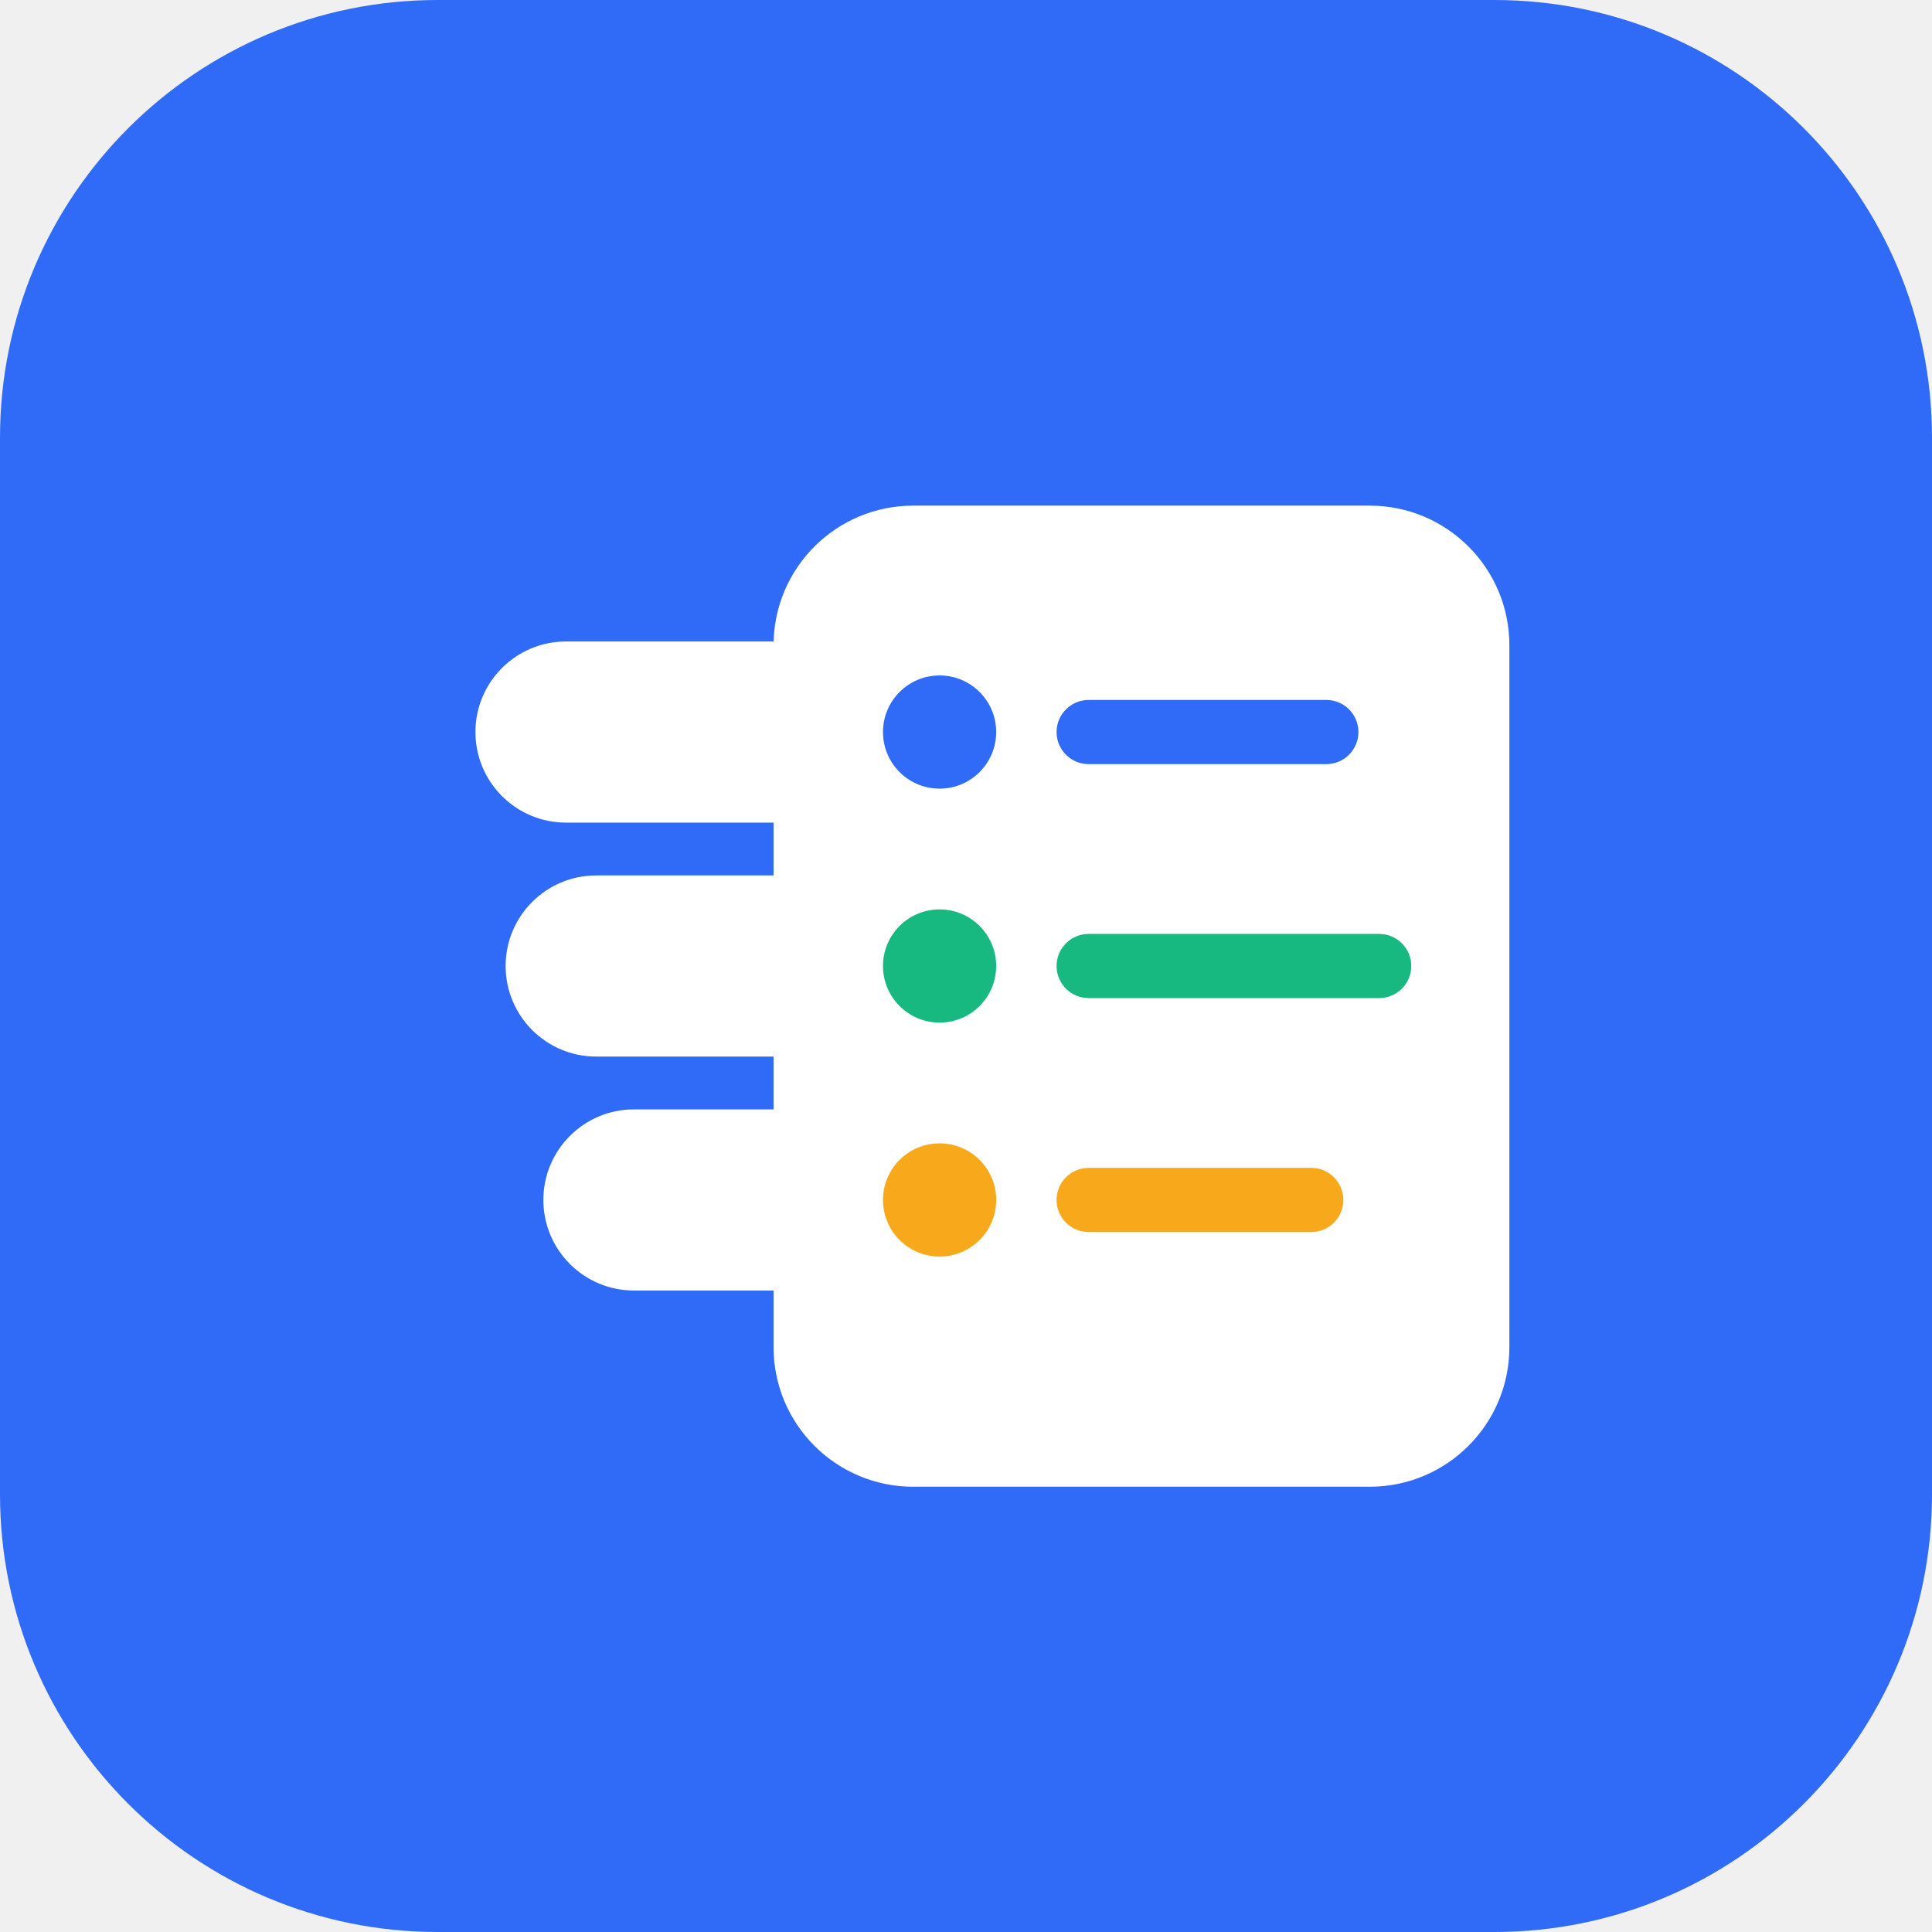
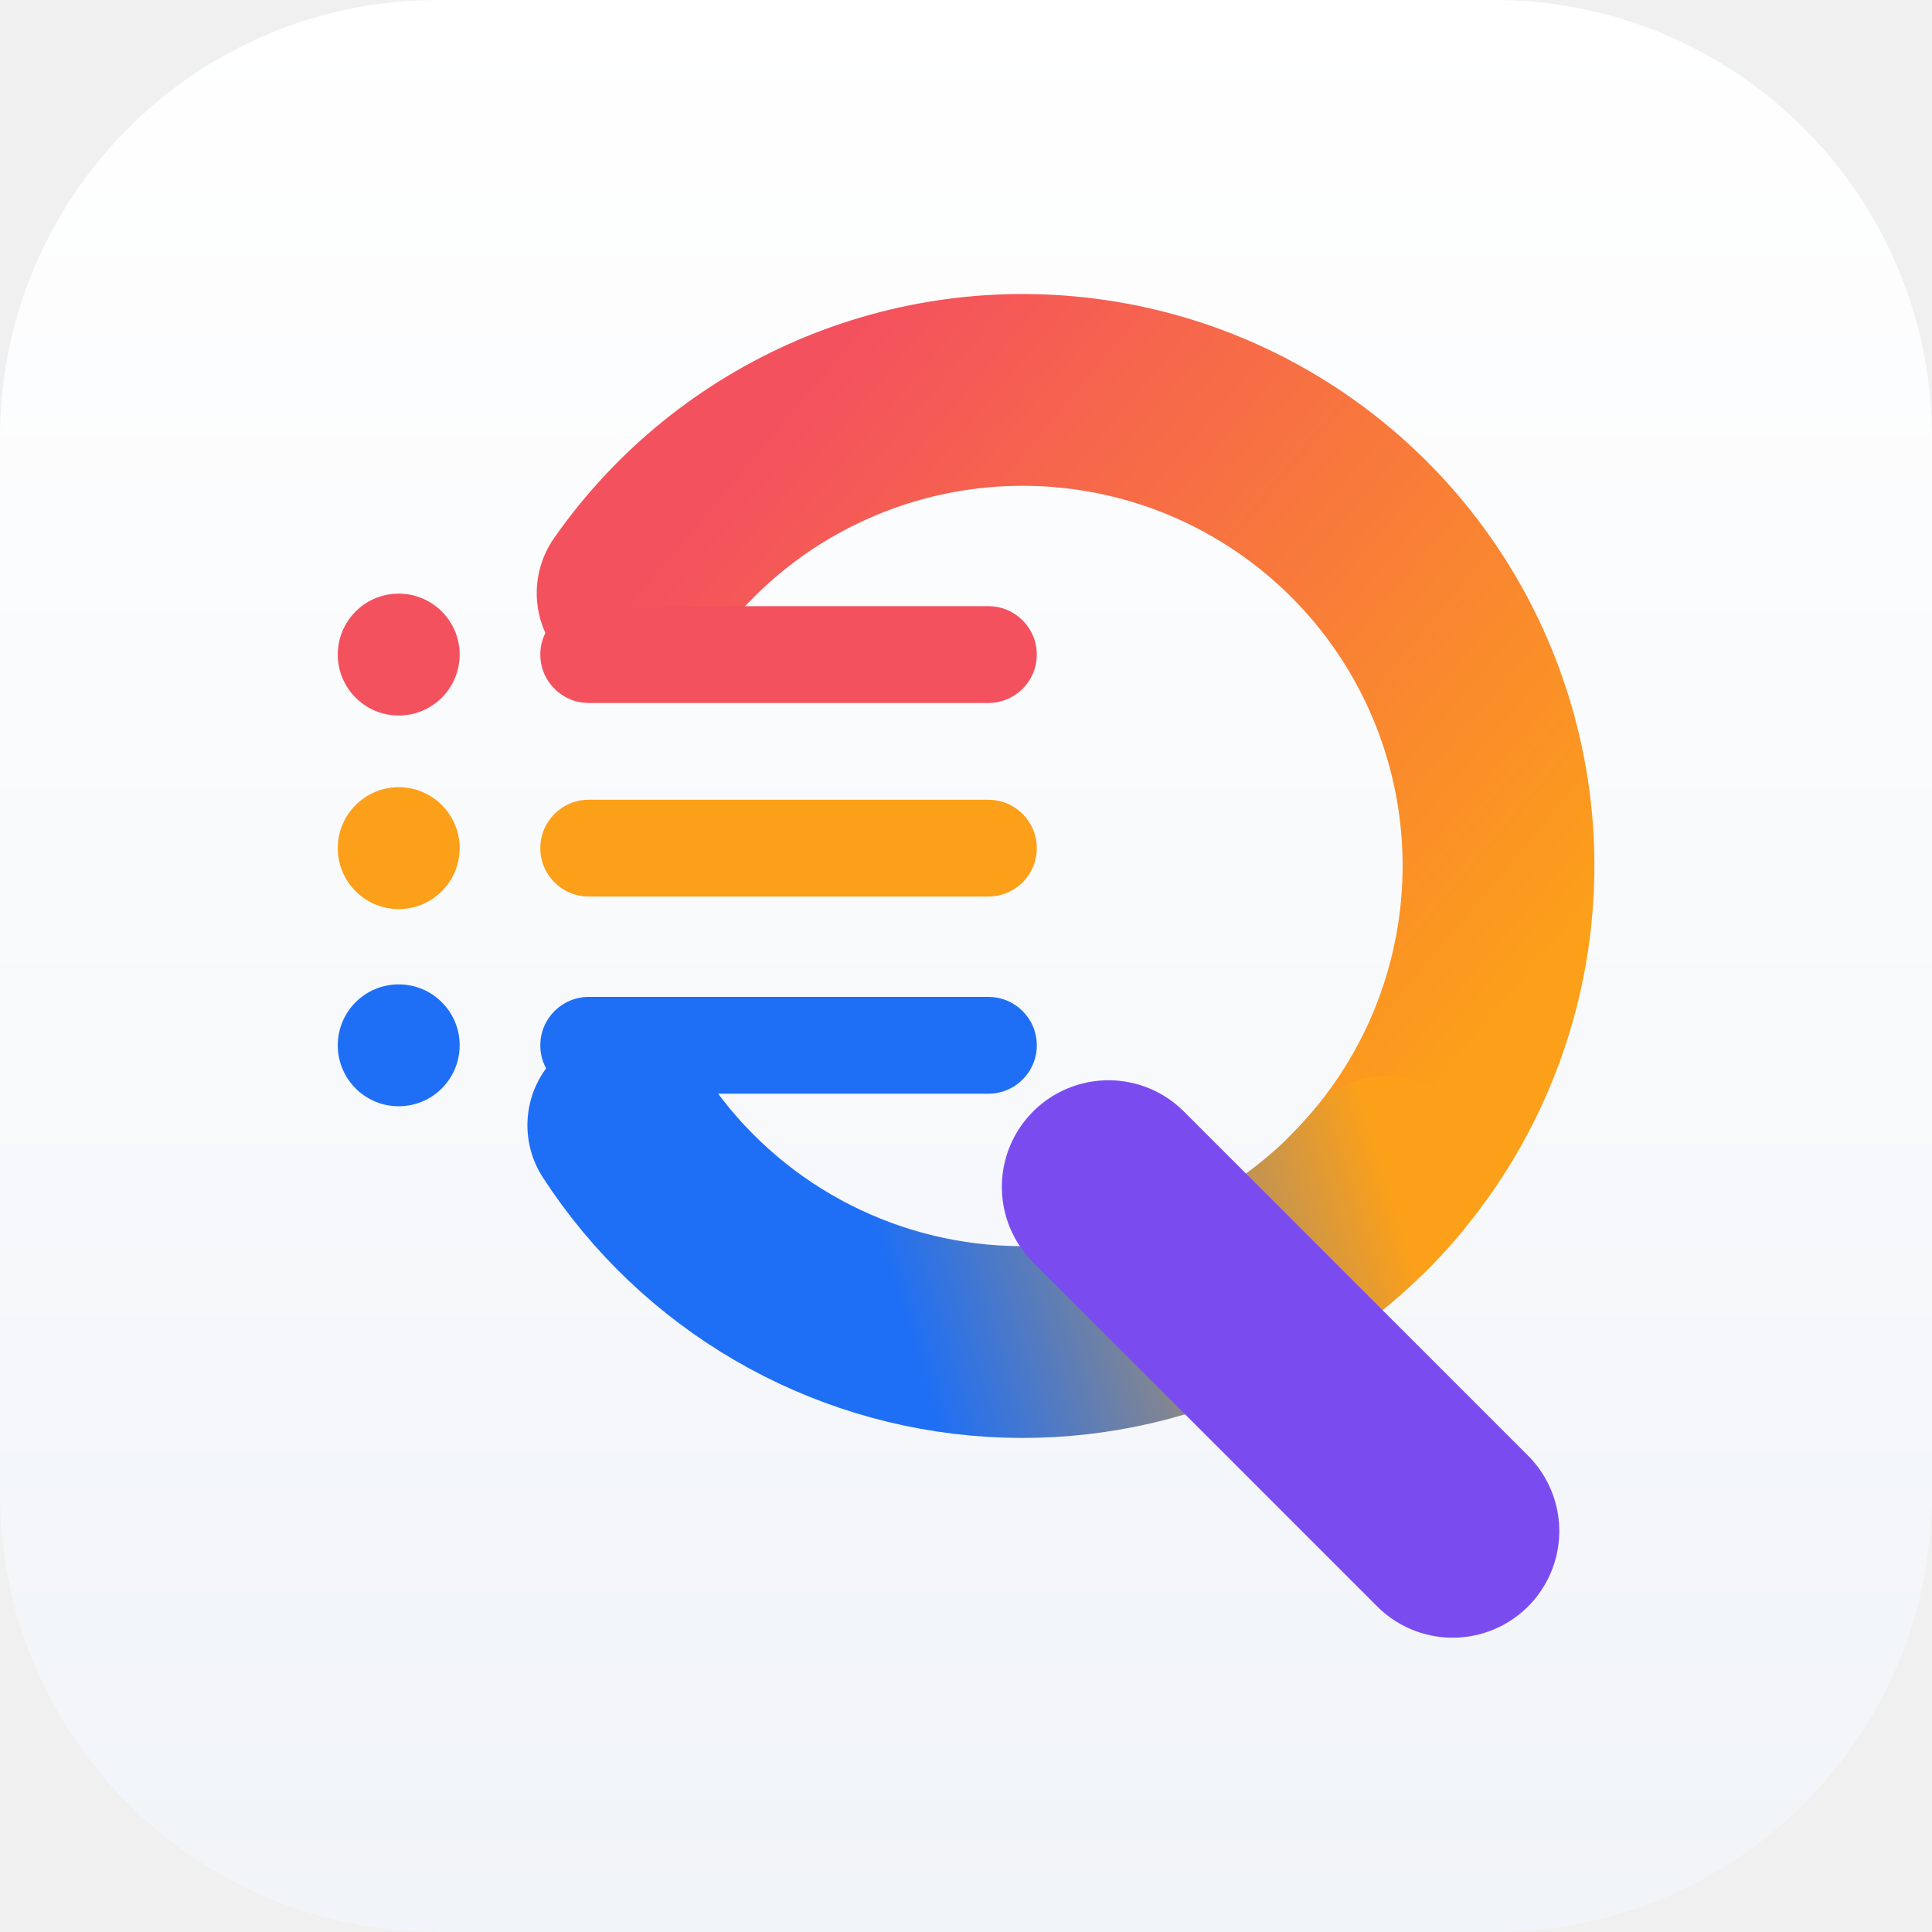
<svg xmlns="http://www.w3.org/2000/svg" viewBox="0 0 1024 1024" role="img" aria-label="QuickList">
-   <rect width="1024" height="1024" rx="232" fill="#2F6BF6" />
-   <g fill="#fff">
-     <rect x="252" y="340" width="220" height="96" rx="48" />
-     <rect x="268" y="464" width="204" height="96" rx="48" />
-     <rect x="288" y="588" width="184" height="96" rx="48" />
-     <rect x="410" y="268" width="390" height="520" rx="74" />
+   <defs>
+     <linearGradient id="qlRingA" gradientUnits="userSpaceOnUse" x1="328.5" y1="381.7" x2="733.7" y2="721.7">
+       <stop offset="0" stop-color="#F4515E" />
+       <stop offset="1" stop-color="#FCA019" />
+     </linearGradient>
+     <linearGradient id="qlRingB" gradientUnits="userSpaceOnUse" x1="749.4" y1="704.7" x2="480" y2="790">
+       <stop offset="0" stop-color="#FCA019" />
+       <stop offset="1" stop-color="#1E6FF5" />
+     </linearGradient>
+     <linearGradient id="qlTile" x1="0" y1="0" x2="0" y2="1">
+       <stop offset="0" stop-color="#FFFFFF" />
+       <stop offset="1" stop-color="#F1F4F8" />
+     </linearGradient>
+   </defs>
+   <rect width="1024" height="1024" rx="232" fill="url(#qlTile)" />
+   <g transform="translate(512 512) scale(.95) translate(-514.5 -589.75)">
+     <path d="M328.5 381.7A265.5 265.5 0 1 1 733.7 721.7" fill="none" stroke="url(#qlRingA)" stroke-width="107" stroke-linecap="round" />
+     <path d="M749.4 704.7A265.5 265.5 0 0 1 323.3 678.6" fill="none" stroke="url(#qlRingB)" stroke-width="107" stroke-linecap="round" />
+     <circle cx="198" cy="416" r="34" fill="#F4515E" />
+     <rect x="277" y="389" width="277" height="54" rx="27" fill="#F4515E" />
+     <circle cx="198" cy="524" r="34" fill="#FCA019" />
+     <rect x="277" y="497" width="277" height="54" rx="27" fill="#FCA019" />
+     <circle cx="198" cy="634" r="34" fill="#1E6FF5" />
+     <rect x="277" y="607" width="277" height="54" rx="27" fill="#1E6FF5" />
+     <path d="M594 713 786 905" fill="none" stroke="#7A4CF0" stroke-width="119" stroke-linecap="round" />
  </g>
-   <circle cx="498" cy="388" r="30" fill="#2F6BF6" />
-   <circle cx="498" cy="512" r="30" fill="#17B981" />
-   <circle cx="498" cy="636" r="30" fill="#F8A81B" />
-   <rect x="560" y="371" width="160" height="34" rx="17" fill="#2F6BF6" />
-   <rect x="560" y="495" width="188" height="34" rx="17" fill="#17B981" />
-   <rect x="560" y="619" width="152" height="34" rx="17" fill="#F8A81B" />
</svg>
